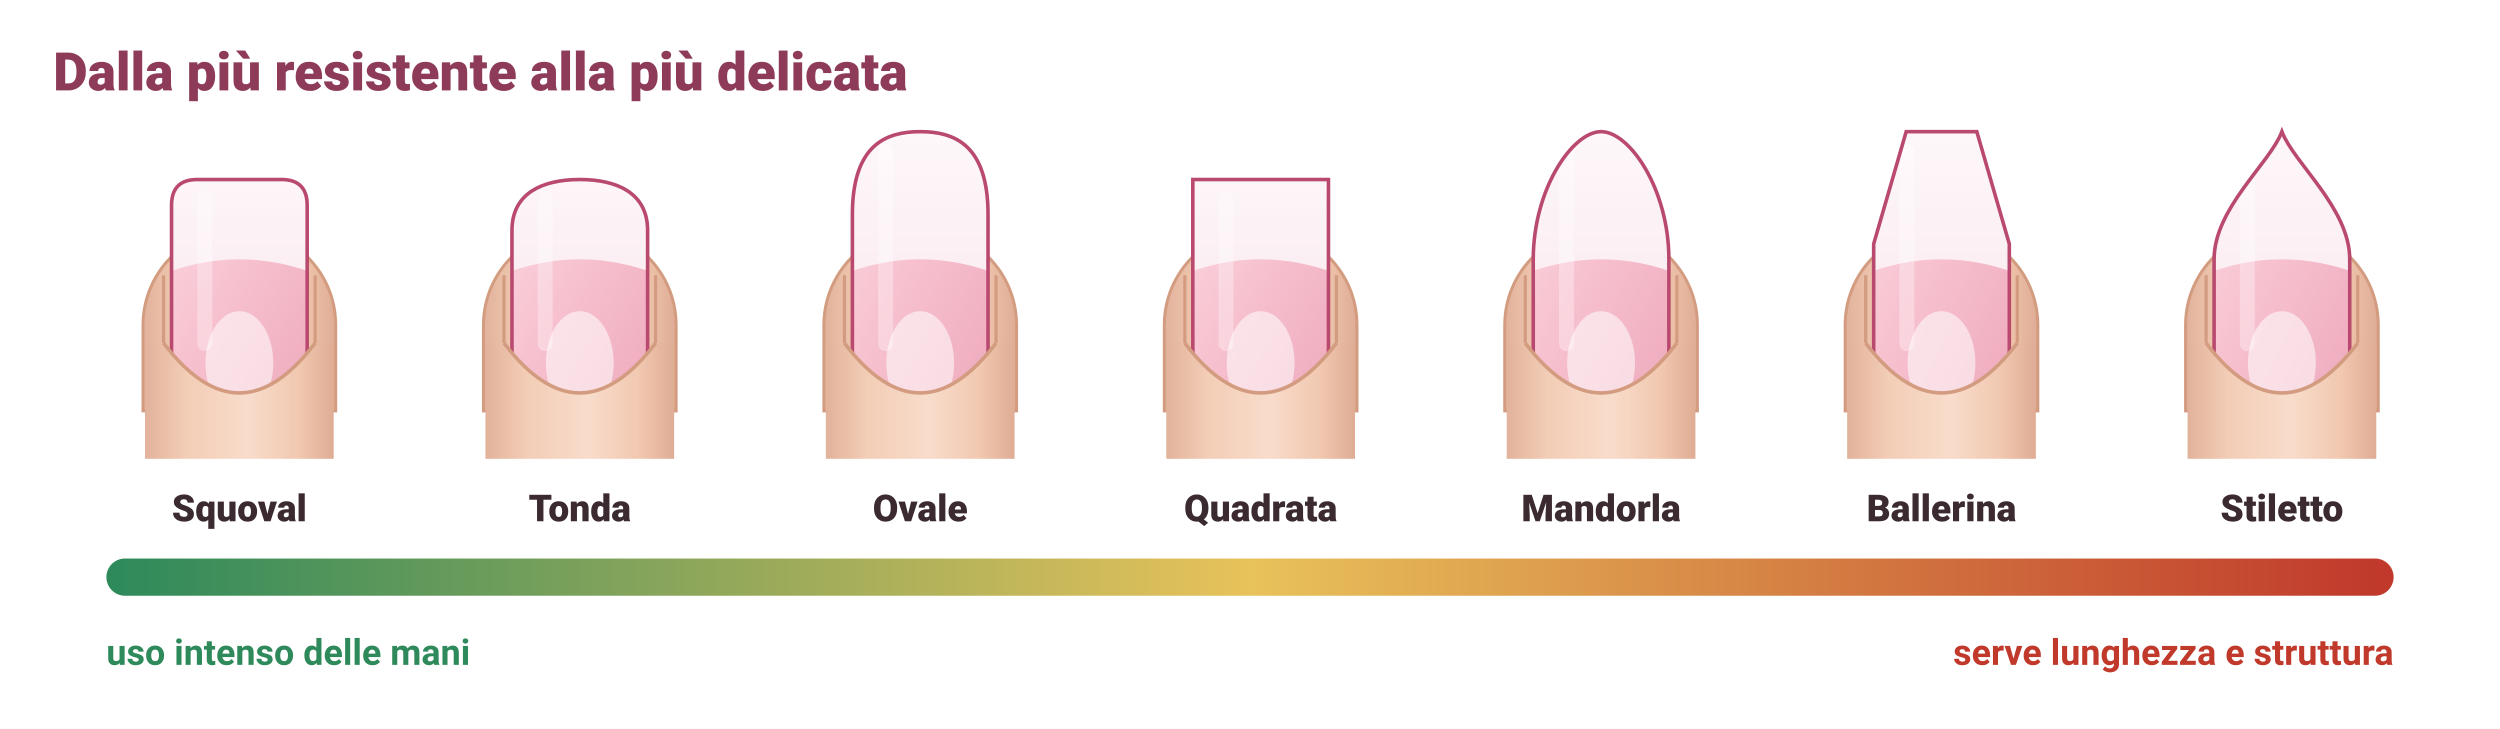
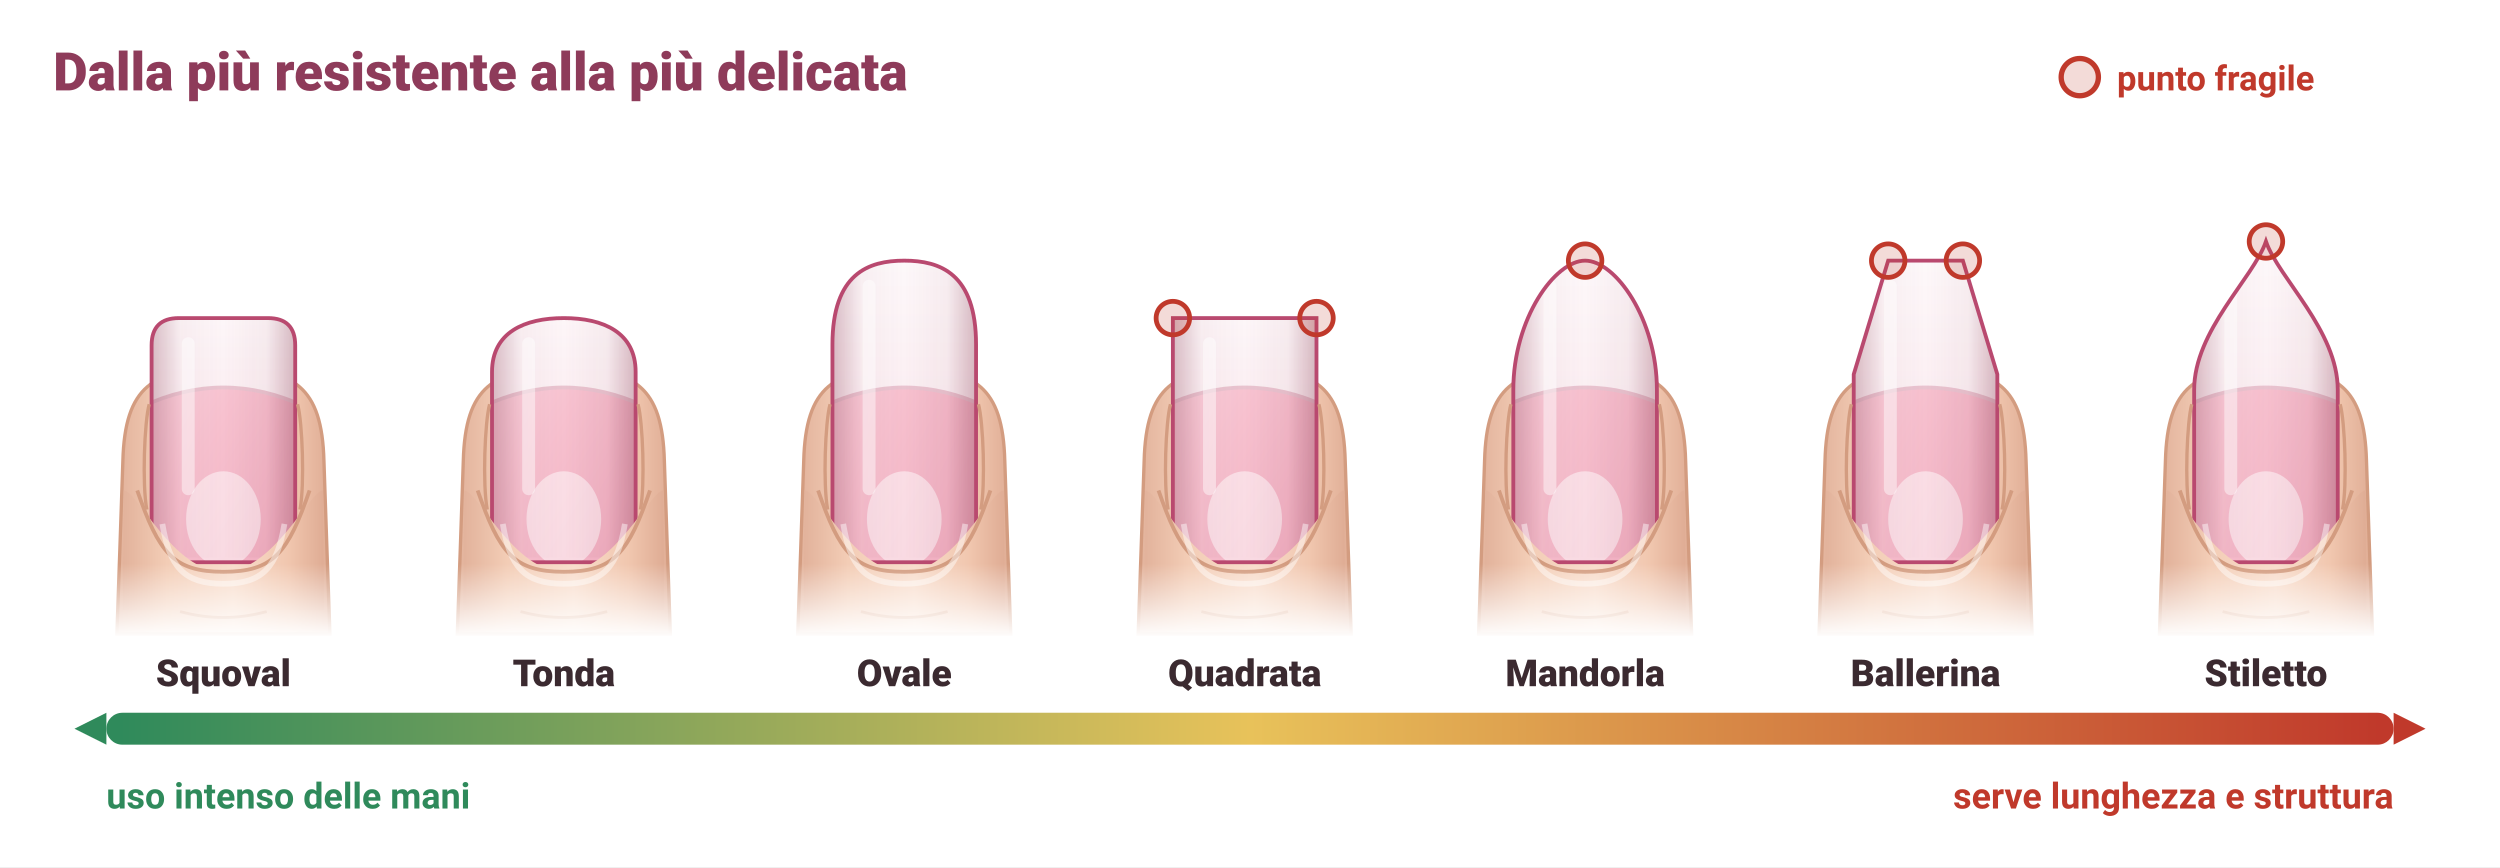
- <svg xmlns="http://www.w3.org/2000/svg" viewBox="0 0 940 274" width="940" height="274" font-family="system-ui, -apple-system, 'Segoe UI', Roboto, Arial, sans-serif" role="img">
+ <svg xmlns="http://www.w3.org/2000/svg" viewBox="0 0 940 326" width="940" height="326" font-family="system-ui, -apple-system, 'Segoe UI', Roboto, Arial, sans-serif" role="img">
  <rect width="100%" height="100%" fill="#ffffff" />
  <defs>
    <linearGradient id="nxSkin" x1="0" y1="0" x2="1" y2="0">
      <stop offset="0" stop-color="#e2b29b" />
      <stop offset=".22" stop-color="#f3cdb6" />
      <stop offset=".55" stop-color="#f8dccb" />
      <stop offset=".82" stop-color="#f1c7af" />
      <stop offset="1" stop-color="#dfac94" />
    </linearGradient>
    <linearGradient id="nxNail" x1="0" y1="0" x2="1" y2="1">
      <stop offset="0" stop-color="#fbd6e0" />
      <stop offset=".45" stop-color="#f7c1cf" />
      <stop offset="1" stop-color="#eeaabd" />
    </linearGradient>
    <linearGradient id="nxFree" x1="0" y1="0" x2="0" y2="1">
      <stop offset="0" stop-color="#ffffff" />
      <stop offset="1" stop-color="#fbeef2" />
    </linearGradient>
  </defs>
  <text x="20.0" y="34.0" font-size="20" text-anchor="start" font-weight="800" fill="#8e3b5a">Dalla più resistente alla più delicata</text>
-   <g transform="translate(90.0,150.0) scale(0.750)">
-     <path d="M-48.3,6.0 L-48.3,-37.0 A48.3,48.3 0 0 1 48.3,-37.0 L48.3,6.0 Z" fill="url(#nxSkin)" stroke="#d39c80" stroke-width="1.5" />
-     <defs>
-       <clipPath id="c159">
-         <path d="M-34.0,6.0 L34.0,6.0 L34.0,-70.0 L34.0,-97.1 Q34.0,-110.0 21.1,-110.0 L-21.1,-110.0 Q-34.0,-110.0 -34.0,-97.1 L-34.0,-70.0 Z" />
-       </clipPath>
-     </defs>
-     <path d="M-34.0,6.0 L34.0,6.0 L34.0,-70.0 L34.0,-97.1 Q34.0,-110.0 21.1,-110.0 L-21.1,-110.0 Q-34.0,-110.0 -34.0,-97.1 L-34.0,-70.0 Z" fill="url(#nxNail)" />
-     <ellipse cx="0.0" cy="-18.0" rx="17.0" ry="26.0" fill="#fff" opacity=".55" clip-path="url(#c159)" />
-     <path d="M-40.0,-62.0 Q0.0,-78.0 40.0,-62.0 L40.0,-170.0 L-40.0,-170.0 Z" fill="url(#nxFree)" clip-path="url(#c159)" />
-     <rect x="-21.1" y="-104.0" width="7.5" height="80.0" rx="3.7" fill="#fff" opacity=".32" clip-path="url(#c159)" />
-     <path d="M-34.0,6.0 L34.0,6.0 L34.0,-70.0 L34.0,-97.1 Q34.0,-110.0 21.1,-110.0 L-21.1,-110.0 Q-34.0,-110.0 -34.0,-97.1 L-34.0,-70.0 Z" fill="none" stroke="#b9496f" stroke-width="1.8" />
-     <path d="M-47.3,-28.0 L-38.0,-28.0 Q0.0,22.0 38.0,-28.0 L47.3,-28.0 L47.3,30.0 L-47.3,30.0 Z" fill="url(#nxSkin)" />
-     <path d="M-38.0,-28.0 Q0.0,22.0 38.0,-28.0" fill="none" stroke="#d39c80" stroke-width="1.8" />
-     <path d="M-38.0,-28.0 L-38.0,-62.0" stroke="#d39c80" stroke-width="1.6" />
-     <path d="M38.0,-28.0 L38.0,-62.0" stroke="#d39c80" stroke-width="1.6" />
-   </g>
-   <text x="90.0" y="196.0" font-size="14" text-anchor="middle" font-weight="800" fill="#3b2a30">Squoval</text>
-   <g transform="translate(218.0,150.0) scale(0.750)">
-     <path d="M-48.3,6.0 L-48.3,-37.0 A48.3,48.3 0 0 1 48.3,-37.0 L48.3,6.0 Z" fill="url(#nxSkin)" stroke="#d39c80" stroke-width="1.5" />
-     <defs>
-       <clipPath id="c160">
-         <path d="M-34.0,6.0 L34.0,6.0 L34.0,-70.0 L34.0,-84.5 C34.0,-103.2 18.7,-110.0 0.0,-110.0 C-18.7,-110.0 -34.0,-103.2 -34.0,-84.5 L-34.0,-70.0 Z" />
-       </clipPath>
-     </defs>
-     <path d="M-34.0,6.0 L34.0,6.0 L34.0,-70.0 L34.0,-84.5 C34.0,-103.2 18.7,-110.0 0.0,-110.0 C-18.7,-110.0 -34.0,-103.2 -34.0,-84.5 L-34.0,-70.0 Z" fill="url(#nxNail)" />
-     <ellipse cx="0.0" cy="-18.0" rx="17.0" ry="26.0" fill="#fff" opacity=".55" clip-path="url(#c160)" />
-     <path d="M-40.0,-62.0 Q0.0,-78.0 40.0,-62.0 L40.0,-170.0 L-40.0,-170.0 Z" fill="url(#nxFree)" clip-path="url(#c160)" />
-     <rect x="-21.1" y="-104.0" width="7.5" height="80.0" rx="3.7" fill="#fff" opacity=".32" clip-path="url(#c160)" />
-     <path d="M-34.0,6.0 L34.0,6.0 L34.0,-70.0 L34.0,-84.5 C34.0,-103.2 18.7,-110.0 0.0,-110.0 C-18.7,-110.0 -34.0,-103.2 -34.0,-84.5 L-34.0,-70.0 Z" fill="none" stroke="#b9496f" stroke-width="1.8" />
-     <path d="M-47.3,-28.0 L-38.0,-28.0 Q0.0,22.0 38.0,-28.0 L47.3,-28.0 L47.3,30.0 L-47.3,30.0 Z" fill="url(#nxSkin)" />
-     <path d="M-38.0,-28.0 Q0.0,22.0 38.0,-28.0" fill="none" stroke="#d39c80" stroke-width="1.8" />
-     <path d="M-38.0,-28.0 L-38.0,-62.0" stroke="#d39c80" stroke-width="1.6" />
-     <path d="M38.0,-28.0 L38.0,-62.0" stroke="#d39c80" stroke-width="1.6" />
-   </g>
-   <text x="218.0" y="196.0" font-size="14" text-anchor="middle" font-weight="800" fill="#3b2a30">Tonda</text>
-   <g transform="translate(346.0,150.0) scale(0.750)">
-     <path d="M-48.3,6.0 L-48.3,-37.0 A48.3,48.3 0 0 1 48.3,-37.0 L48.3,6.0 Z" fill="url(#nxSkin)" stroke="#d39c80" stroke-width="1.5" />
-     <defs>
-       <clipPath id="c161">
-         <path d="M-34.0,6.0 L34.0,6.0 L34.0,-70.0 L34.0,-92.4 C34.0,-127.6 17.0,-134.0 0.0,-134.0 C-17.0,-134.0 -34.0,-127.6 -34.0,-92.4 L-34.0,-70.0 Z" />
-       </clipPath>
-     </defs>
-     <path d="M-34.0,6.0 L34.0,6.0 L34.0,-70.0 L34.0,-92.4 C34.0,-127.6 17.0,-134.0 0.0,-134.0 C-17.0,-134.0 -34.0,-127.6 -34.0,-92.4 L-34.0,-70.0 Z" fill="url(#nxNail)" />
-     <ellipse cx="0.0" cy="-18.0" rx="17.0" ry="26.0" fill="#fff" opacity=".55" clip-path="url(#c161)" />
-     <path d="M-40.0,-62.0 Q0.0,-78.0 40.0,-62.0 L40.0,-194.0 L-40.0,-194.0 Z" fill="url(#nxFree)" clip-path="url(#c161)" />
-     <rect x="-21.1" y="-128.0" width="7.5" height="104.0" rx="3.7" fill="#fff" opacity=".32" clip-path="url(#c161)" />
-     <path d="M-34.0,6.0 L34.0,6.0 L34.0,-70.0 L34.0,-92.4 C34.0,-127.6 17.0,-134.0 0.0,-134.0 C-17.0,-134.0 -34.0,-127.6 -34.0,-92.4 L-34.0,-70.0 Z" fill="none" stroke="#b9496f" stroke-width="1.8" />
-     <path d="M-47.3,-28.0 L-38.0,-28.0 Q0.0,22.0 38.0,-28.0 L47.3,-28.0 L47.3,30.0 L-47.3,30.0 Z" fill="url(#nxSkin)" />
-     <path d="M-38.0,-28.0 Q0.0,22.0 38.0,-28.0" fill="none" stroke="#d39c80" stroke-width="1.8" />
-     <path d="M-38.0,-28.0 L-38.0,-62.0" stroke="#d39c80" stroke-width="1.6" />
-     <path d="M38.0,-28.0 L38.0,-62.0" stroke="#d39c80" stroke-width="1.6" />
-   </g>
-   <text x="346.0" y="196.0" font-size="14" text-anchor="middle" font-weight="800" fill="#3b2a30">Ovale</text>
-   <g transform="translate(474.0,150.0) scale(0.750)">
-     <path d="M-48.3,6.0 L-48.3,-37.0 A48.3,48.3 0 0 1 48.3,-37.0 L48.3,6.0 Z" fill="url(#nxSkin)" stroke="#d39c80" stroke-width="1.5" />
-     <defs>
-       <clipPath id="c162">
-         <path d="M-34.0,6.0 L34.0,6.0 L34.0,-70.0 L34.0,-110.0 L-34.0,-110.0 L-34.0,-70.0 Z" />
-       </clipPath>
-     </defs>
-     <path d="M-34.0,6.0 L34.0,6.0 L34.0,-70.0 L34.0,-110.0 L-34.0,-110.0 L-34.0,-70.0 Z" fill="url(#nxNail)" />
-     <ellipse cx="0.0" cy="-18.0" rx="17.0" ry="26.0" fill="#fff" opacity=".55" clip-path="url(#c162)" />
-     <path d="M-40.0,-62.0 Q0.0,-78.0 40.0,-62.0 L40.0,-170.0 L-40.0,-170.0 Z" fill="url(#nxFree)" clip-path="url(#c162)" />
-     <rect x="-21.1" y="-104.0" width="7.5" height="80.0" rx="3.7" fill="#fff" opacity=".32" clip-path="url(#c162)" />
-     <path d="M-34.0,6.0 L34.0,6.0 L34.0,-70.0 L34.0,-110.0 L-34.0,-110.0 L-34.0,-70.0 Z" fill="none" stroke="#b9496f" stroke-width="1.8" />
-     <path d="M-47.3,-28.0 L-38.0,-28.0 Q0.0,22.0 38.0,-28.0 L47.3,-28.0 L47.3,30.0 L-47.3,30.0 Z" fill="url(#nxSkin)" />
-     <path d="M-38.0,-28.0 Q0.0,22.0 38.0,-28.0" fill="none" stroke="#d39c80" stroke-width="1.8" />
-     <path d="M-38.0,-28.0 L-38.0,-62.0" stroke="#d39c80" stroke-width="1.6" />
-     <path d="M38.0,-28.0 L38.0,-62.0" stroke="#d39c80" stroke-width="1.6" />
-   </g>
-   <text x="474.0" y="196.0" font-size="14" text-anchor="middle" font-weight="800" fill="#3b2a30">Quadrata</text>
-   <g transform="translate(602.0,150.0) scale(0.750)">
-     <path d="M-48.3,6.0 L-48.3,-37.0 A48.3,48.3 0 0 1 48.3,-37.0 L48.3,6.0 Z" fill="url(#nxSkin)" stroke="#d39c80" stroke-width="1.5" />
-     <defs>
-       <clipPath id="c163">
-         <path d="M-34.0,6.0 L34.0,6.0 L34.0,-70.0 C34.0,-105.2 14.3,-134.0 0.0,-134.0 C-14.3,-134.0 -34.0,-105.2 -34.0,-70.0 L-34.0,-70.0 Z" />
-       </clipPath>
-     </defs>
-     <path d="M-34.0,6.0 L34.0,6.0 L34.0,-70.0 C34.0,-105.2 14.3,-134.0 0.0,-134.0 C-14.3,-134.0 -34.0,-105.2 -34.0,-70.0 L-34.0,-70.0 Z" fill="url(#nxNail)" />
-     <ellipse cx="0.0" cy="-18.0" rx="17.0" ry="26.0" fill="#fff" opacity=".55" clip-path="url(#c163)" />
-     <path d="M-40.0,-62.0 Q0.0,-78.0 40.0,-62.0 L40.0,-194.0 L-40.0,-194.0 Z" fill="url(#nxFree)" clip-path="url(#c163)" />
-     <rect x="-21.1" y="-128.0" width="7.5" height="104.0" rx="3.7" fill="#fff" opacity=".32" clip-path="url(#c163)" />
-     <path d="M-34.0,6.0 L34.0,6.0 L34.0,-70.0 C34.0,-105.2 14.3,-134.0 0.0,-134.0 C-14.3,-134.0 -34.0,-105.2 -34.0,-70.0 L-34.0,-70.0 Z" fill="none" stroke="#b9496f" stroke-width="1.8" />
-     <path d="M-47.3,-28.0 L-38.0,-28.0 Q0.0,22.0 38.0,-28.0 L47.3,-28.0 L47.3,30.0 L-47.3,30.0 Z" fill="url(#nxSkin)" />
-     <path d="M-38.0,-28.0 Q0.0,22.0 38.0,-28.0" fill="none" stroke="#d39c80" stroke-width="1.8" />
-     <path d="M-38.0,-28.0 L-38.0,-62.0" stroke="#d39c80" stroke-width="1.6" />
-     <path d="M38.0,-28.0 L38.0,-62.0" stroke="#d39c80" stroke-width="1.6" />
-   </g>
-   <text x="602.0" y="196.0" font-size="14" text-anchor="middle" font-weight="800" fill="#3b2a30">Mandorla</text>
-   <g transform="translate(730.0,150.0) scale(0.750)">
-     <path d="M-48.3,6.0 L-48.3,-37.0 A48.3,48.3 0 0 1 48.3,-37.0 L48.3,6.0 Z" fill="url(#nxSkin)" stroke="#d39c80" stroke-width="1.5" />
-     <defs>
-       <clipPath id="c164">
-         <path d="M-34.0,6.0 L34.0,6.0 L34.0,-70.0 L34.0,-77.7 L17.7,-134.0 L-17.7,-134.0 L-34.0,-77.7 L-34.0,-70.0 Z" />
-       </clipPath>
-     </defs>
-     <path d="M-34.0,6.0 L34.0,6.0 L34.0,-70.0 L34.0,-77.7 L17.7,-134.0 L-17.7,-134.0 L-34.0,-77.7 L-34.0,-70.0 Z" fill="url(#nxNail)" />
-     <ellipse cx="0.0" cy="-18.0" rx="17.0" ry="26.0" fill="#fff" opacity=".55" clip-path="url(#c164)" />
-     <path d="M-40.0,-62.0 Q0.0,-78.0 40.0,-62.0 L40.0,-194.0 L-40.0,-194.0 Z" fill="url(#nxFree)" clip-path="url(#c164)" />
-     <rect x="-21.1" y="-128.0" width="7.5" height="104.0" rx="3.7" fill="#fff" opacity=".32" clip-path="url(#c164)" />
-     <path d="M-34.0,6.0 L34.0,6.0 L34.0,-70.0 L34.0,-77.7 L17.7,-134.0 L-17.7,-134.0 L-34.0,-77.7 L-34.0,-70.0 Z" fill="none" stroke="#b9496f" stroke-width="1.8" />
-     <path d="M-47.3,-28.0 L-38.0,-28.0 Q0.0,22.0 38.0,-28.0 L47.3,-28.0 L47.3,30.0 L-47.3,30.0 Z" fill="url(#nxSkin)" />
-     <path d="M-38.0,-28.0 Q0.0,22.0 38.0,-28.0" fill="none" stroke="#d39c80" stroke-width="1.8" />
-     <path d="M-38.0,-28.0 L-38.0,-62.0" stroke="#d39c80" stroke-width="1.6" />
-     <path d="M38.0,-28.0 L38.0,-62.0" stroke="#d39c80" stroke-width="1.6" />
-   </g>
-   <text x="730.0" y="196.0" font-size="14" text-anchor="middle" font-weight="800" fill="#3b2a30">Ballerina</text>
-   <g transform="translate(858.0,150.0) scale(0.750)">
-     <path d="M-48.3,6.0 L-48.3,-37.0 A48.3,48.3 0 0 1 48.3,-37.0 L48.3,6.0 Z" fill="url(#nxSkin)" stroke="#d39c80" stroke-width="1.5" />
-     <defs>
-       <clipPath id="c165">
-         <path d="M-34.0,6.0 L34.0,6.0 L34.0,-70.0 C34.0,-95.6 6.1,-118.0 0.0,-134.0 C-6.1,-118.0 -34.0,-95.6 -34.0,-70.0 L-34.0,-70.0 Z" />
-       </clipPath>
-     </defs>
-     <path d="M-34.0,6.0 L34.0,6.0 L34.0,-70.0 C34.0,-95.6 6.1,-118.0 0.0,-134.0 C-6.1,-118.0 -34.0,-95.6 -34.0,-70.0 L-34.0,-70.0 Z" fill="url(#nxNail)" />
-     <ellipse cx="0.0" cy="-18.0" rx="17.0" ry="26.0" fill="#fff" opacity=".55" clip-path="url(#c165)" />
-     <path d="M-40.0,-62.0 Q0.0,-78.0 40.0,-62.0 L40.0,-194.0 L-40.0,-194.0 Z" fill="url(#nxFree)" clip-path="url(#c165)" />
-     <rect x="-21.1" y="-128.0" width="7.5" height="104.0" rx="3.7" fill="#fff" opacity=".32" clip-path="url(#c165)" />
-     <path d="M-34.0,6.0 L34.0,6.0 L34.0,-70.0 C34.0,-95.6 6.1,-118.0 0.0,-134.0 C-6.1,-118.0 -34.0,-95.6 -34.0,-70.0 L-34.0,-70.0 Z" fill="none" stroke="#b9496f" stroke-width="1.8" />
-     <path d="M-47.3,-28.0 L-38.0,-28.0 Q0.0,22.0 38.0,-28.0 L47.3,-28.0 L47.3,30.0 L-47.3,30.0 Z" fill="url(#nxSkin)" />
-     <path d="M-38.0,-28.0 Q0.0,22.0 38.0,-28.0" fill="none" stroke="#d39c80" stroke-width="1.8" />
-     <path d="M-38.0,-28.0 L-38.0,-62.0" stroke="#d39c80" stroke-width="1.6" />
-     <path d="M38.0,-28.0 L38.0,-62.0" stroke="#d39c80" stroke-width="1.6" />
-   </g>
-   <text x="858.0" y="196.0" font-size="14" text-anchor="middle" font-weight="800" fill="#3b2a30">Stiletto</text>
+   <circle cx="782" cy="29" r="7" fill="#c0392b" fill-opacity=".18" stroke="#c0392b" stroke-width="2" />
+   <text x="796.0" y="34.0" font-size="13" text-anchor="start" font-weight="600" fill="#c0392b">punto fragile</text>
+   <g transform="translate(84.0,206.0) rotate(0.0) scale(0.900)">
+     <path d="M-44.5,36.0 C-43.7,14.4 -42.8,-13.2 -42.0,-36.3 C-41.2,-67.5 -29.4,-75.0 0.0,-75.0 C29.4,-75.0 41.2,-67.5 42.0,-36.3 C42.8,-13.2 43.7,14.4 44.5,36.0 L-44.5,36.0 Z" fill="url(#nxSkin)" stroke="#d39c80" stroke-width="1.4" />
+     <path d="M-23.1,22.3 Q0,27.3 23.1,22.3" stroke="#d39c80" stroke-width="1.2" fill="none" opacity=".55" />
+     <path d="M-18.1,26.6 Q0,31.6 18.1,26.6" stroke="#d39c80" stroke-width="1.2" fill="none" opacity=".55" />
+     <defs>
+       <clipPath id="pf19">
+         <path d="M-30.0,6.0 L30.0,6.0 L30.0,-66.0 L30.0,-84.6 Q30.0,-96.0 18.6,-96.0 L-18.6,-96.0 Q-30.0,-96.0 -30.0,-84.6 L-30.0,-66.0 Z" />
+       </clipPath>
+       <linearGradient id="pfs20" x1="0" y1="0" x2="1" y2="0">
+         <stop offset="0" stop-color="#7a2840" stop-opacity=".28" />
+         <stop offset=".2" stop-color="#7a2840" stop-opacity=".04" />
+         <stop offset=".5" stop-color="#7a2840" stop-opacity="0" />
+         <stop offset=".8" stop-color="#7a2840" stop-opacity=".05" />
+         <stop offset="1" stop-color="#7a2840" stop-opacity=".3" />
+       </linearGradient>
+     </defs>
+     <path d="M-30.0,6.0 L30.0,6.0 L30.0,-66.0 L30.0,-84.6 Q30.0,-96.0 18.6,-96.0 L-18.6,-96.0 Q-30.0,-96.0 -30.0,-84.6 L-30.0,-66.0 Z" fill="url(#nxNail)" />
+     <ellipse cx="0" cy="-12" rx="15.6" ry="20" fill="#fff" opacity=".5" clip-path="url(#pf19)" />
+     <path d="M-34.0,-59.0 Q0,-75.0 34.0,-59.0 L34.0,-136.0 L-34.0,-136.0 Z" fill="url(#nxFree)" clip-path="url(#pf19)" />
+     <path d="M-34.0,-59.0 Q0,-75.0 34.0,-59.0" stroke="#e9c3cf" stroke-width="1.6" fill="none" clip-path="url(#pf19)" />
+     <rect x="-30.0" y="-100.0" width="60.0" height="104.0" fill="url(#pfs20)" clip-path="url(#pf19)" />
+     <rect x="-17.4" y="-88.0" width="5.4" height="66.0" rx="2.7" fill="#fff" opacity=".45" clip-path="url(#pf19)" />
+     <path d="M-30.0,6.0 L30.0,6.0 L30.0,-66.0 L30.0,-84.6 Q30.0,-96.0 18.6,-96.0 L-18.6,-96.0 Q-30.0,-96.0 -30.0,-84.6 L-30.0,-66.0 Z" fill="none" stroke="#b9496f" stroke-width="1.6" />
+     <path d="M-32.0,-16.0 C-34.0,-26.4 -33.0,-52.8 -31.0,-60.0" stroke="#d39c80" stroke-width="1.4" fill="none" />
+     <path d="M32.0,-16.0 C34.0,-26.4 33.0,-52.8 31.0,-60.0" stroke="#d39c80" stroke-width="1.4" fill="none" />
+     <path d="M-41.6,-24.0 C-36.0,-24.0 -21.0,10.0 0,10.0 C21.0,10.0 36.0,-24.0 41.6,-24.0 L42.0,26.0 L-42.0,26.0 Z" fill="url(#nxSkin)" />
+     <path d="M-36.0,-24.0 C-27.0,2.0 -21.0,10.0 0,10.0 C21.0,10.0 27.0,2.0 36.0,-24.0" stroke="#d39c80" stroke-width="1.6" fill="none" />
+     <path d="M-25.5,-10.0 C-22.5,8.0 -16.5,15.0 0,15.0 C16.5,15.0 22.5,8.0 25.5,-10.0" stroke="#fff" stroke-width="2.4" fill="none" opacity=".45" />
+   </g>
+   <text x="84.0" y="258.0" font-size="14" text-anchor="middle" font-weight="800" fill="#3b2a30">Squoval</text>
+   <g transform="translate(212.0,206.0) rotate(0.0) scale(0.900)">
+     <path d="M-44.5,36.0 C-43.7,14.4 -42.8,-13.2 -42.0,-36.3 C-41.2,-67.5 -29.4,-75.0 0.0,-75.0 C29.4,-75.0 41.2,-67.5 42.0,-36.3 C42.8,-13.2 43.7,14.4 44.5,36.0 L-44.5,36.0 Z" fill="url(#nxSkin)" stroke="#d39c80" stroke-width="1.4" />
+     <path d="M-23.1,22.3 Q0,27.3 23.1,22.3" stroke="#d39c80" stroke-width="1.2" fill="none" opacity=".55" />
+     <path d="M-18.1,26.6 Q0,31.6 18.1,26.6" stroke="#d39c80" stroke-width="1.2" fill="none" opacity=".55" />
+     <defs>
+       <clipPath id="pf21">
+         <path d="M-30.0,6.0 L30.0,6.0 L30.0,-66.0 L30.0,-73.5 C30.0,-90.0 16.5,-96.0 0.0,-96.0 C-16.5,-96.0 -30.0,-90.0 -30.0,-73.5 L-30.0,-66.0 Z" />
+       </clipPath>
+       <linearGradient id="pfs22" x1="0" y1="0" x2="1" y2="0">
+         <stop offset="0" stop-color="#7a2840" stop-opacity=".28" />
+         <stop offset=".2" stop-color="#7a2840" stop-opacity=".04" />
+         <stop offset=".5" stop-color="#7a2840" stop-opacity="0" />
+         <stop offset=".8" stop-color="#7a2840" stop-opacity=".05" />
+         <stop offset="1" stop-color="#7a2840" stop-opacity=".3" />
+       </linearGradient>
+     </defs>
+     <path d="M-30.0,6.0 L30.0,6.0 L30.0,-66.0 L30.0,-73.5 C30.0,-90.0 16.5,-96.0 0.0,-96.0 C-16.5,-96.0 -30.0,-90.0 -30.0,-73.5 L-30.0,-66.0 Z" fill="url(#nxNail)" />
+     <ellipse cx="0" cy="-12" rx="15.6" ry="20" fill="#fff" opacity=".5" clip-path="url(#pf21)" />
+     <path d="M-34.0,-59.0 Q0,-75.0 34.0,-59.0 L34.0,-136.0 L-34.0,-136.0 Z" fill="url(#nxFree)" clip-path="url(#pf21)" />
+     <path d="M-34.0,-59.0 Q0,-75.0 34.0,-59.0" stroke="#e9c3cf" stroke-width="1.6" fill="none" clip-path="url(#pf21)" />
+     <rect x="-30.0" y="-100.0" width="60.0" height="104.0" fill="url(#pfs22)" clip-path="url(#pf21)" />
+     <rect x="-17.4" y="-88.0" width="5.4" height="66.0" rx="2.7" fill="#fff" opacity=".45" clip-path="url(#pf21)" />
+     <path d="M-30.0,6.0 L30.0,6.0 L30.0,-66.0 L30.0,-73.5 C30.0,-90.0 16.5,-96.0 0.0,-96.0 C-16.5,-96.0 -30.0,-90.0 -30.0,-73.5 L-30.0,-66.0 Z" fill="none" stroke="#b9496f" stroke-width="1.6" />
+     <path d="M-32.0,-16.0 C-34.0,-26.4 -33.0,-52.8 -31.0,-60.0" stroke="#d39c80" stroke-width="1.4" fill="none" />
+     <path d="M32.0,-16.0 C34.0,-26.4 33.0,-52.8 31.0,-60.0" stroke="#d39c80" stroke-width="1.4" fill="none" />
+     <path d="M-41.6,-24.0 C-36.0,-24.0 -21.0,10.0 0,10.0 C21.0,10.0 36.0,-24.0 41.6,-24.0 L42.0,26.0 L-42.0,26.0 Z" fill="url(#nxSkin)" />
+     <path d="M-36.0,-24.0 C-27.0,2.0 -21.0,10.0 0,10.0 C21.0,10.0 27.0,2.0 36.0,-24.0" stroke="#d39c80" stroke-width="1.6" fill="none" />
+     <path d="M-25.5,-10.0 C-22.5,8.0 -16.5,15.0 0,15.0 C16.5,15.0 22.5,8.0 25.5,-10.0" stroke="#fff" stroke-width="2.4" fill="none" opacity=".45" />
+   </g>
+   <text x="212.0" y="258.0" font-size="14" text-anchor="middle" font-weight="800" fill="#3b2a30">Tonda</text>
+   <g transform="translate(340.0,206.0) rotate(0.0) scale(0.900)">
+     <path d="M-44.5,36.0 C-43.7,14.4 -42.8,-13.2 -42.0,-36.3 C-41.2,-67.5 -29.4,-75.0 0.0,-75.0 C29.4,-75.0 41.2,-67.5 42.0,-36.3 C42.8,-13.2 43.7,14.4 44.5,36.0 L-44.5,36.0 Z" fill="url(#nxSkin)" stroke="#d39c80" stroke-width="1.4" />
+     <path d="M-23.1,22.3 Q0,27.3 23.1,22.3" stroke="#d39c80" stroke-width="1.2" fill="none" opacity=".55" />
+     <path d="M-18.1,26.6 Q0,31.6 18.1,26.6" stroke="#d39c80" stroke-width="1.2" fill="none" opacity=".55" />
+     <defs>
+       <clipPath id="pf23">
+         <path d="M-30.0,6.0 L30.0,6.0 L30.0,-66.0 L30.0,-84.9 C30.0,-114.6 15.0,-120.0 0.0,-120.0 C-15.0,-120.0 -30.0,-114.6 -30.0,-84.9 L-30.0,-66.0 Z" />
+       </clipPath>
+       <linearGradient id="pfs24" x1="0" y1="0" x2="1" y2="0">
+         <stop offset="0" stop-color="#7a2840" stop-opacity=".28" />
+         <stop offset=".2" stop-color="#7a2840" stop-opacity=".04" />
+         <stop offset=".5" stop-color="#7a2840" stop-opacity="0" />
+         <stop offset=".8" stop-color="#7a2840" stop-opacity=".05" />
+         <stop offset="1" stop-color="#7a2840" stop-opacity=".3" />
+       </linearGradient>
+     </defs>
+     <path d="M-30.0,6.0 L30.0,6.0 L30.0,-66.0 L30.0,-84.9 C30.0,-114.6 15.0,-120.0 0.0,-120.0 C-15.0,-120.0 -30.0,-114.6 -30.0,-84.9 L-30.0,-66.0 Z" fill="url(#nxNail)" />
+     <ellipse cx="0" cy="-12" rx="15.6" ry="20" fill="#fff" opacity=".5" clip-path="url(#pf23)" />
+     <path d="M-34.0,-59.0 Q0,-75.0 34.0,-59.0 L34.0,-160.0 L-34.0,-160.0 Z" fill="url(#nxFree)" clip-path="url(#pf23)" />
+     <path d="M-34.0,-59.0 Q0,-75.0 34.0,-59.0" stroke="#e9c3cf" stroke-width="1.6" fill="none" clip-path="url(#pf23)" />
+     <rect x="-30.0" y="-124.0" width="60.0" height="128.0" fill="url(#pfs24)" clip-path="url(#pf23)" />
+     <rect x="-17.4" y="-112.0" width="5.4" height="90.0" rx="2.7" fill="#fff" opacity=".45" clip-path="url(#pf23)" />
+     <path d="M-30.0,6.0 L30.0,6.0 L30.0,-66.0 L30.0,-84.9 C30.0,-114.6 15.0,-120.0 0.0,-120.0 C-15.0,-120.0 -30.0,-114.6 -30.0,-84.9 L-30.0,-66.0 Z" fill="none" stroke="#b9496f" stroke-width="1.6" />
+     <path d="M-32.0,-16.0 C-34.0,-26.4 -33.0,-52.8 -31.0,-60.0" stroke="#d39c80" stroke-width="1.4" fill="none" />
+     <path d="M32.0,-16.0 C34.0,-26.4 33.0,-52.8 31.0,-60.0" stroke="#d39c80" stroke-width="1.4" fill="none" />
+     <path d="M-41.6,-24.0 C-36.0,-24.0 -21.0,10.0 0,10.0 C21.0,10.0 36.0,-24.0 41.6,-24.0 L42.0,26.0 L-42.0,26.0 Z" fill="url(#nxSkin)" />
+     <path d="M-36.0,-24.0 C-27.0,2.0 -21.0,10.0 0,10.0 C21.0,10.0 27.0,2.0 36.0,-24.0" stroke="#d39c80" stroke-width="1.6" fill="none" />
+     <path d="M-25.5,-10.0 C-22.5,8.0 -16.5,15.0 0,15.0 C16.5,15.0 22.5,8.0 25.5,-10.0" stroke="#fff" stroke-width="2.4" fill="none" opacity=".45" />
+   </g>
+   <text x="340.0" y="258.0" font-size="14" text-anchor="middle" font-weight="800" fill="#3b2a30">Ovale</text>
+   <g transform="translate(468.0,206.0) rotate(0.0) scale(0.900)">
+     <path d="M-44.5,36.0 C-43.7,14.4 -42.8,-13.2 -42.0,-36.3 C-41.2,-67.5 -29.4,-75.0 0.0,-75.0 C29.4,-75.0 41.2,-67.5 42.0,-36.3 C42.8,-13.2 43.7,14.4 44.5,36.0 L-44.5,36.0 Z" fill="url(#nxSkin)" stroke="#d39c80" stroke-width="1.4" />
+     <path d="M-23.1,22.3 Q0,27.3 23.1,22.3" stroke="#d39c80" stroke-width="1.2" fill="none" opacity=".55" />
+     <path d="M-18.1,26.6 Q0,31.6 18.1,26.6" stroke="#d39c80" stroke-width="1.2" fill="none" opacity=".55" />
+     <defs>
+       <clipPath id="pf25">
+         <path d="M-30.0,6.0 L30.0,6.0 L30.0,-66.0 L30.0,-96.0 L-30.0,-96.0 L-30.0,-66.0 Z" />
+       </clipPath>
+       <linearGradient id="pfs26" x1="0" y1="0" x2="1" y2="0">
+         <stop offset="0" stop-color="#7a2840" stop-opacity=".28" />
+         <stop offset=".2" stop-color="#7a2840" stop-opacity=".04" />
+         <stop offset=".5" stop-color="#7a2840" stop-opacity="0" />
+         <stop offset=".8" stop-color="#7a2840" stop-opacity=".05" />
+         <stop offset="1" stop-color="#7a2840" stop-opacity=".3" />
+       </linearGradient>
+     </defs>
+     <path d="M-30.0,6.0 L30.0,6.0 L30.0,-66.0 L30.0,-96.0 L-30.0,-96.0 L-30.0,-66.0 Z" fill="url(#nxNail)" />
+     <ellipse cx="0" cy="-12" rx="15.6" ry="20" fill="#fff" opacity=".5" clip-path="url(#pf25)" />
+     <path d="M-34.0,-59.0 Q0,-75.0 34.0,-59.0 L34.0,-136.0 L-34.0,-136.0 Z" fill="url(#nxFree)" clip-path="url(#pf25)" />
+     <path d="M-34.0,-59.0 Q0,-75.0 34.0,-59.0" stroke="#e9c3cf" stroke-width="1.6" fill="none" clip-path="url(#pf25)" />
+     <rect x="-30.0" y="-100.0" width="60.0" height="104.0" fill="url(#pfs26)" clip-path="url(#pf25)" />
+     <rect x="-17.4" y="-88.0" width="5.4" height="66.0" rx="2.7" fill="#fff" opacity=".45" clip-path="url(#pf25)" />
+     <path d="M-30.0,6.0 L30.0,6.0 L30.0,-66.0 L30.0,-96.0 L-30.0,-96.0 L-30.0,-66.0 Z" fill="none" stroke="#b9496f" stroke-width="1.6" />
+     <path d="M-32.0,-16.0 C-34.0,-26.4 -33.0,-52.8 -31.0,-60.0" stroke="#d39c80" stroke-width="1.4" fill="none" />
+     <path d="M32.0,-16.0 C34.0,-26.4 33.0,-52.8 31.0,-60.0" stroke="#d39c80" stroke-width="1.4" fill="none" />
+     <path d="M-41.6,-24.0 C-36.0,-24.0 -21.0,10.0 0,10.0 C21.0,10.0 36.0,-24.0 41.6,-24.0 L42.0,26.0 L-42.0,26.0 Z" fill="url(#nxSkin)" />
+     <path d="M-36.0,-24.0 C-27.0,2.0 -21.0,10.0 0,10.0 C21.0,10.0 27.0,2.0 36.0,-24.0" stroke="#d39c80" stroke-width="1.6" fill="none" />
+     <path d="M-25.5,-10.0 C-22.5,8.0 -16.5,15.0 0,15.0 C16.5,15.0 22.5,8.0 25.5,-10.0" stroke="#fff" stroke-width="2.4" fill="none" opacity=".45" />
+     <circle cx="-30.0" cy="-96.0" r="7" fill="#c0392b" fill-opacity=".18" stroke="#c0392b" stroke-width="2" />
+     <circle cx="30.0" cy="-96.0" r="7" fill="#c0392b" fill-opacity=".18" stroke="#c0392b" stroke-width="2" />
+   </g>
+   <text x="468.0" y="258.0" font-size="14" text-anchor="middle" font-weight="800" fill="#3b2a30">Quadrata</text>
+   <g transform="translate(596.0,206.0) rotate(0.0) scale(0.900)">
+     <path d="M-44.5,36.0 C-43.7,14.4 -42.8,-13.2 -42.0,-36.3 C-41.2,-67.5 -29.4,-75.0 0.0,-75.0 C29.4,-75.0 41.2,-67.5 42.0,-36.3 C42.8,-13.2 43.7,14.4 44.5,36.0 L-44.5,36.0 Z" fill="url(#nxSkin)" stroke="#d39c80" stroke-width="1.4" />
+     <path d="M-23.1,22.3 Q0,27.3 23.1,22.3" stroke="#d39c80" stroke-width="1.2" fill="none" opacity=".55" />
+     <path d="M-18.1,26.6 Q0,31.6 18.1,26.6" stroke="#d39c80" stroke-width="1.2" fill="none" opacity=".55" />
+     <defs>
+       <clipPath id="pf27">
+         <path d="M-30.0,6.0 L30.0,6.0 L30.0,-66.0 C30.0,-95.7 12.6,-120.0 0.0,-120.0 C-12.6,-120.0 -30.0,-95.7 -30.0,-66.0 L-30.0,-66.0 Z" />
+       </clipPath>
+       <linearGradient id="pfs28" x1="0" y1="0" x2="1" y2="0">
+         <stop offset="0" stop-color="#7a2840" stop-opacity=".28" />
+         <stop offset=".2" stop-color="#7a2840" stop-opacity=".04" />
+         <stop offset=".5" stop-color="#7a2840" stop-opacity="0" />
+         <stop offset=".8" stop-color="#7a2840" stop-opacity=".05" />
+         <stop offset="1" stop-color="#7a2840" stop-opacity=".3" />
+       </linearGradient>
+     </defs>
+     <path d="M-30.0,6.0 L30.0,6.0 L30.0,-66.0 C30.0,-95.7 12.6,-120.0 0.0,-120.0 C-12.6,-120.0 -30.0,-95.7 -30.0,-66.0 L-30.0,-66.0 Z" fill="url(#nxNail)" />
+     <ellipse cx="0" cy="-12" rx="15.6" ry="20" fill="#fff" opacity=".5" clip-path="url(#pf27)" />
+     <path d="M-34.0,-59.0 Q0,-75.0 34.0,-59.0 L34.0,-160.0 L-34.0,-160.0 Z" fill="url(#nxFree)" clip-path="url(#pf27)" />
+     <path d="M-34.0,-59.0 Q0,-75.0 34.0,-59.0" stroke="#e9c3cf" stroke-width="1.6" fill="none" clip-path="url(#pf27)" />
+     <rect x="-30.0" y="-124.0" width="60.0" height="128.0" fill="url(#pfs28)" clip-path="url(#pf27)" />
+     <rect x="-17.4" y="-112.0" width="5.4" height="90.0" rx="2.7" fill="#fff" opacity=".45" clip-path="url(#pf27)" />
+     <path d="M-30.0,6.0 L30.0,6.0 L30.0,-66.0 C30.0,-95.7 12.6,-120.0 0.0,-120.0 C-12.6,-120.0 -30.0,-95.7 -30.0,-66.0 L-30.0,-66.0 Z" fill="none" stroke="#b9496f" stroke-width="1.6" />
+     <path d="M-32.0,-16.0 C-34.0,-26.4 -33.0,-52.8 -31.0,-60.0" stroke="#d39c80" stroke-width="1.4" fill="none" />
+     <path d="M32.0,-16.0 C34.0,-26.4 33.0,-52.8 31.0,-60.0" stroke="#d39c80" stroke-width="1.4" fill="none" />
+     <path d="M-41.6,-24.0 C-36.0,-24.0 -21.0,10.0 0,10.0 C21.0,10.0 36.0,-24.0 41.6,-24.0 L42.0,26.0 L-42.0,26.0 Z" fill="url(#nxSkin)" />
+     <path d="M-36.0,-24.0 C-27.0,2.0 -21.0,10.0 0,10.0 C21.0,10.0 27.0,2.0 36.0,-24.0" stroke="#d39c80" stroke-width="1.6" fill="none" />
+     <path d="M-25.5,-10.0 C-22.5,8.0 -16.5,15.0 0,15.0 C16.5,15.0 22.5,8.0 25.5,-10.0" stroke="#fff" stroke-width="2.4" fill="none" opacity=".45" />
+     <circle cx="0.0" cy="-120.0" r="7" fill="#c0392b" fill-opacity=".18" stroke="#c0392b" stroke-width="2" />
+   </g>
+   <text x="596.0" y="258.0" font-size="14" text-anchor="middle" font-weight="800" fill="#3b2a30">Mandorla</text>
+   <g transform="translate(724.0,206.0) rotate(0.0) scale(0.900)">
+     <path d="M-44.5,36.0 C-43.7,14.4 -42.8,-13.2 -42.0,-36.3 C-41.2,-67.5 -29.4,-75.0 0.0,-75.0 C29.4,-75.0 41.2,-67.5 42.0,-36.3 C42.8,-13.2 43.7,14.4 44.5,36.0 L-44.5,36.0 Z" fill="url(#nxSkin)" stroke="#d39c80" stroke-width="1.4" />
+     <path d="M-23.1,22.3 Q0,27.3 23.1,22.3" stroke="#d39c80" stroke-width="1.2" fill="none" opacity=".55" />
+     <path d="M-18.1,26.6 Q0,31.6 18.1,26.6" stroke="#d39c80" stroke-width="1.2" fill="none" opacity=".55" />
+     <defs>
+       <clipPath id="pf29">
+         <path d="M-30.0,6.0 L30.0,6.0 L30.0,-66.0 L30.0,-72.5 L15.6,-120.0 L-15.6,-120.0 L-30.0,-72.5 L-30.0,-66.0 Z" />
+       </clipPath>
+       <linearGradient id="pfs30" x1="0" y1="0" x2="1" y2="0">
+         <stop offset="0" stop-color="#7a2840" stop-opacity=".28" />
+         <stop offset=".2" stop-color="#7a2840" stop-opacity=".04" />
+         <stop offset=".5" stop-color="#7a2840" stop-opacity="0" />
+         <stop offset=".8" stop-color="#7a2840" stop-opacity=".05" />
+         <stop offset="1" stop-color="#7a2840" stop-opacity=".3" />
+       </linearGradient>
+     </defs>
+     <path d="M-30.0,6.0 L30.0,6.0 L30.0,-66.0 L30.0,-72.5 L15.6,-120.0 L-15.6,-120.0 L-30.0,-72.5 L-30.0,-66.0 Z" fill="url(#nxNail)" />
+     <ellipse cx="0" cy="-12" rx="15.6" ry="20" fill="#fff" opacity=".5" clip-path="url(#pf29)" />
+     <path d="M-34.0,-59.0 Q0,-75.0 34.0,-59.0 L34.0,-160.0 L-34.0,-160.0 Z" fill="url(#nxFree)" clip-path="url(#pf29)" />
+     <path d="M-34.0,-59.0 Q0,-75.0 34.0,-59.0" stroke="#e9c3cf" stroke-width="1.6" fill="none" clip-path="url(#pf29)" />
+     <rect x="-30.0" y="-124.0" width="60.0" height="128.0" fill="url(#pfs30)" clip-path="url(#pf29)" />
+     <rect x="-17.4" y="-112.0" width="5.4" height="90.0" rx="2.7" fill="#fff" opacity=".45" clip-path="url(#pf29)" />
+     <path d="M-30.0,6.0 L30.0,6.0 L30.0,-66.0 L30.0,-72.5 L15.6,-120.0 L-15.6,-120.0 L-30.0,-72.5 L-30.0,-66.0 Z" fill="none" stroke="#b9496f" stroke-width="1.6" />
+     <path d="M-32.0,-16.0 C-34.0,-26.4 -33.0,-52.8 -31.0,-60.0" stroke="#d39c80" stroke-width="1.4" fill="none" />
+     <path d="M32.0,-16.0 C34.0,-26.4 33.0,-52.8 31.0,-60.0" stroke="#d39c80" stroke-width="1.4" fill="none" />
+     <path d="M-41.6,-24.0 C-36.0,-24.0 -21.0,10.0 0,10.0 C21.0,10.0 36.0,-24.0 41.6,-24.0 L42.0,26.0 L-42.0,26.0 Z" fill="url(#nxSkin)" />
+     <path d="M-36.0,-24.0 C-27.0,2.0 -21.0,10.0 0,10.0 C21.0,10.0 27.0,2.0 36.0,-24.0" stroke="#d39c80" stroke-width="1.6" fill="none" />
+     <path d="M-25.5,-10.0 C-22.5,8.0 -16.5,15.0 0,15.0 C16.5,15.0 22.5,8.0 25.5,-10.0" stroke="#fff" stroke-width="2.4" fill="none" opacity=".45" />
+     <circle cx="-15.6" cy="-120.0" r="7" fill="#c0392b" fill-opacity=".18" stroke="#c0392b" stroke-width="2" />
+     <circle cx="15.6" cy="-120.0" r="7" fill="#c0392b" fill-opacity=".18" stroke="#c0392b" stroke-width="2" />
+   </g>
+   <text x="724.0" y="258.0" font-size="14" text-anchor="middle" font-weight="800" fill="#3b2a30">Ballerina</text>
+   <g transform="translate(852.0,206.0) rotate(0.0) scale(0.900)">
+     <path d="M-44.5,36.0 C-43.7,14.4 -42.8,-13.2 -42.0,-36.3 C-41.2,-67.5 -29.4,-75.0 0.0,-75.0 C29.4,-75.0 41.2,-67.5 42.0,-36.3 C42.8,-13.2 43.7,14.4 44.5,36.0 L-44.5,36.0 Z" fill="url(#nxSkin)" stroke="#d39c80" stroke-width="1.4" />
+     <path d="M-23.1,22.3 Q0,27.3 23.1,22.3" stroke="#d39c80" stroke-width="1.2" fill="none" opacity=".55" />
+     <path d="M-18.1,26.6 Q0,31.6 18.1,26.6" stroke="#d39c80" stroke-width="1.2" fill="none" opacity=".55" />
+     <defs>
+       <clipPath id="pf31">
+         <path d="M-30.0,6.0 L30.0,6.0 L30.0,-66.0 C30.0,-90.8 5.4,-112.5 0.0,-128.0 C-5.4,-112.5 -30.0,-90.8 -30.0,-66.0 L-30.0,-66.0 Z" />
+       </clipPath>
+       <linearGradient id="pfs32" x1="0" y1="0" x2="1" y2="0">
+         <stop offset="0" stop-color="#7a2840" stop-opacity=".28" />
+         <stop offset=".2" stop-color="#7a2840" stop-opacity=".04" />
+         <stop offset=".5" stop-color="#7a2840" stop-opacity="0" />
+         <stop offset=".8" stop-color="#7a2840" stop-opacity=".05" />
+         <stop offset="1" stop-color="#7a2840" stop-opacity=".3" />
+       </linearGradient>
+     </defs>
+     <path d="M-30.0,6.0 L30.0,6.0 L30.0,-66.0 C30.0,-90.8 5.4,-112.5 0.0,-128.0 C-5.4,-112.5 -30.0,-90.8 -30.0,-66.0 L-30.0,-66.0 Z" fill="url(#nxNail)" />
+     <ellipse cx="0" cy="-12" rx="15.6" ry="20" fill="#fff" opacity=".5" clip-path="url(#pf31)" />
+     <path d="M-34.0,-59.0 Q0,-75.0 34.0,-59.0 L34.0,-168.0 L-34.0,-168.0 Z" fill="url(#nxFree)" clip-path="url(#pf31)" />
+     <path d="M-34.0,-59.0 Q0,-75.0 34.0,-59.0" stroke="#e9c3cf" stroke-width="1.6" fill="none" clip-path="url(#pf31)" />
+     <rect x="-30.0" y="-132.0" width="60.0" height="136.0" fill="url(#pfs32)" clip-path="url(#pf31)" />
+     <rect x="-17.4" y="-120.0" width="5.4" height="98.0" rx="2.7" fill="#fff" opacity=".45" clip-path="url(#pf31)" />
+     <path d="M-30.0,6.0 L30.0,6.0 L30.0,-66.0 C30.0,-90.8 5.4,-112.5 0.0,-128.0 C-5.4,-112.5 -30.0,-90.8 -30.0,-66.0 L-30.0,-66.0 Z" fill="none" stroke="#b9496f" stroke-width="1.6" />
+     <path d="M-32.0,-16.0 C-34.0,-26.4 -33.0,-52.8 -31.0,-60.0" stroke="#d39c80" stroke-width="1.4" fill="none" />
+     <path d="M32.0,-16.0 C34.0,-26.4 33.0,-52.8 31.0,-60.0" stroke="#d39c80" stroke-width="1.4" fill="none" />
+     <path d="M-41.6,-24.0 C-36.0,-24.0 -21.0,10.0 0,10.0 C21.0,10.0 36.0,-24.0 41.6,-24.0 L42.0,26.0 L-42.0,26.0 Z" fill="url(#nxSkin)" />
+     <path d="M-36.0,-24.0 C-27.0,2.0 -21.0,10.0 0,10.0 C21.0,10.0 27.0,2.0 36.0,-24.0" stroke="#d39c80" stroke-width="1.6" fill="none" />
+     <path d="M-25.5,-10.0 C-22.5,8.0 -16.5,15.0 0,15.0 C16.5,15.0 22.5,8.0 25.5,-10.0" stroke="#fff" stroke-width="2.4" fill="none" opacity=".45" />
+     <circle cx="0.0" cy="-128.0" r="7" fill="#c0392b" fill-opacity=".18" stroke="#c0392b" stroke-width="2" />
+   </g>
+   <text x="852.0" y="258.0" font-size="14" text-anchor="middle" font-weight="800" fill="#3b2a30">Stiletto</text>
+   <defs>
+     <linearGradient id="gfade" x1="0" y1="0" x2="0" y2="1">
+       <stop offset="0" stop-color="#fff" stop-opacity="0" />
+       <stop offset="1" stop-color="#fff" />
+     </linearGradient>
+   </defs>
+   <rect x="0" y="212" width="940" height="28" fill="url(#gfade)" />
  <defs>
    <linearGradient id="gres" x1="0" x2="1">
      <stop offset="0" stop-color="#2f8a5b" />
      <stop offset=".5" stop-color="#e8c25a" />
      <stop offset="1" stop-color="#c0392b" />
    </linearGradient>
  </defs>
-   <rect x="40" y="210" width="860" height="14" rx="7" fill="url(#gres)" />
-   <text x="40.0" y="250.0" font-size="13.5" text-anchor="start" font-weight="700" fill="#2f8a5b">uso intenso delle mani</text>
-   <text x="900.0" y="250.0" font-size="13.5" text-anchor="end" font-weight="700" fill="#c0392b">serve lunghezza e struttura</text>
+   <rect x="40" y="268" width="860" height="12" rx="6" fill="url(#gres)" />
+   <path d="M40,268 l-12,6 l12,6 Z" fill="#2f8a5b" />
+   <path d="M900,268 l12,6 l-12,6 Z" fill="#c0392b" />
+   <text x="40.0" y="304.0" font-size="13.5" text-anchor="start" font-weight="700" fill="#2f8a5b">uso intenso delle mani</text>
+   <text x="900.0" y="304.0" font-size="13.5" text-anchor="end" font-weight="700" fill="#c0392b">serve lunghezza e struttura</text>
</svg>
